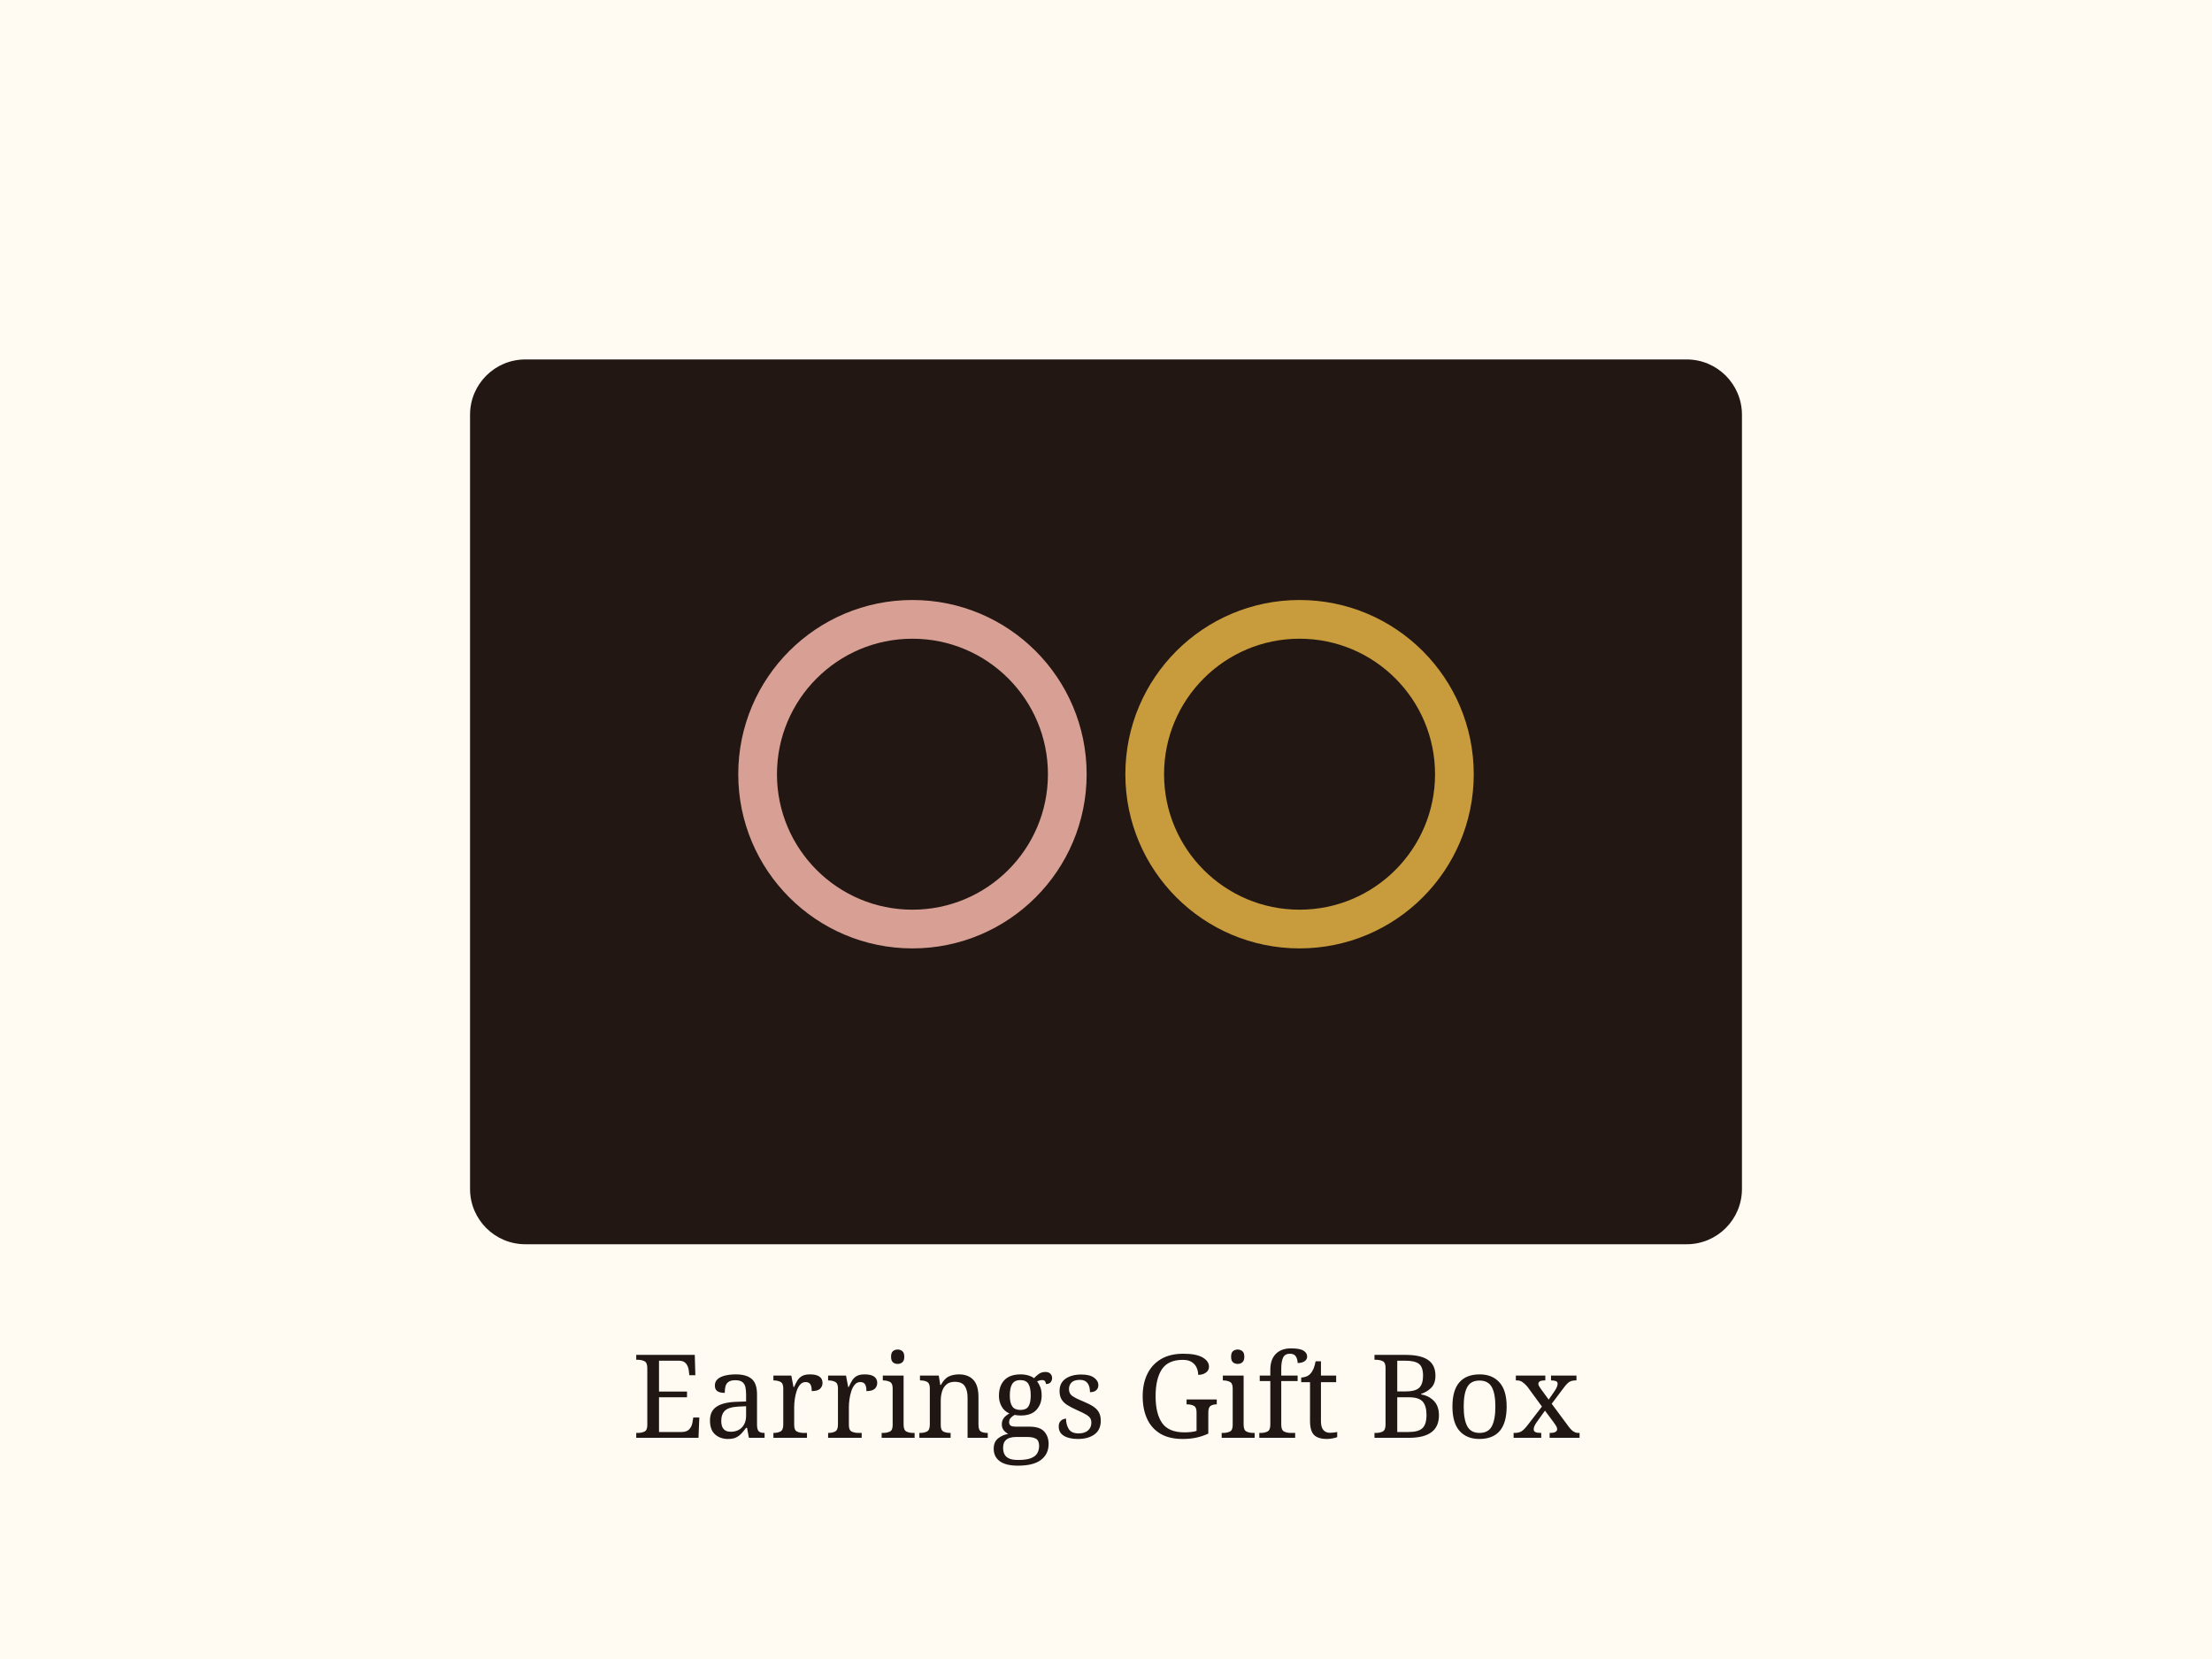
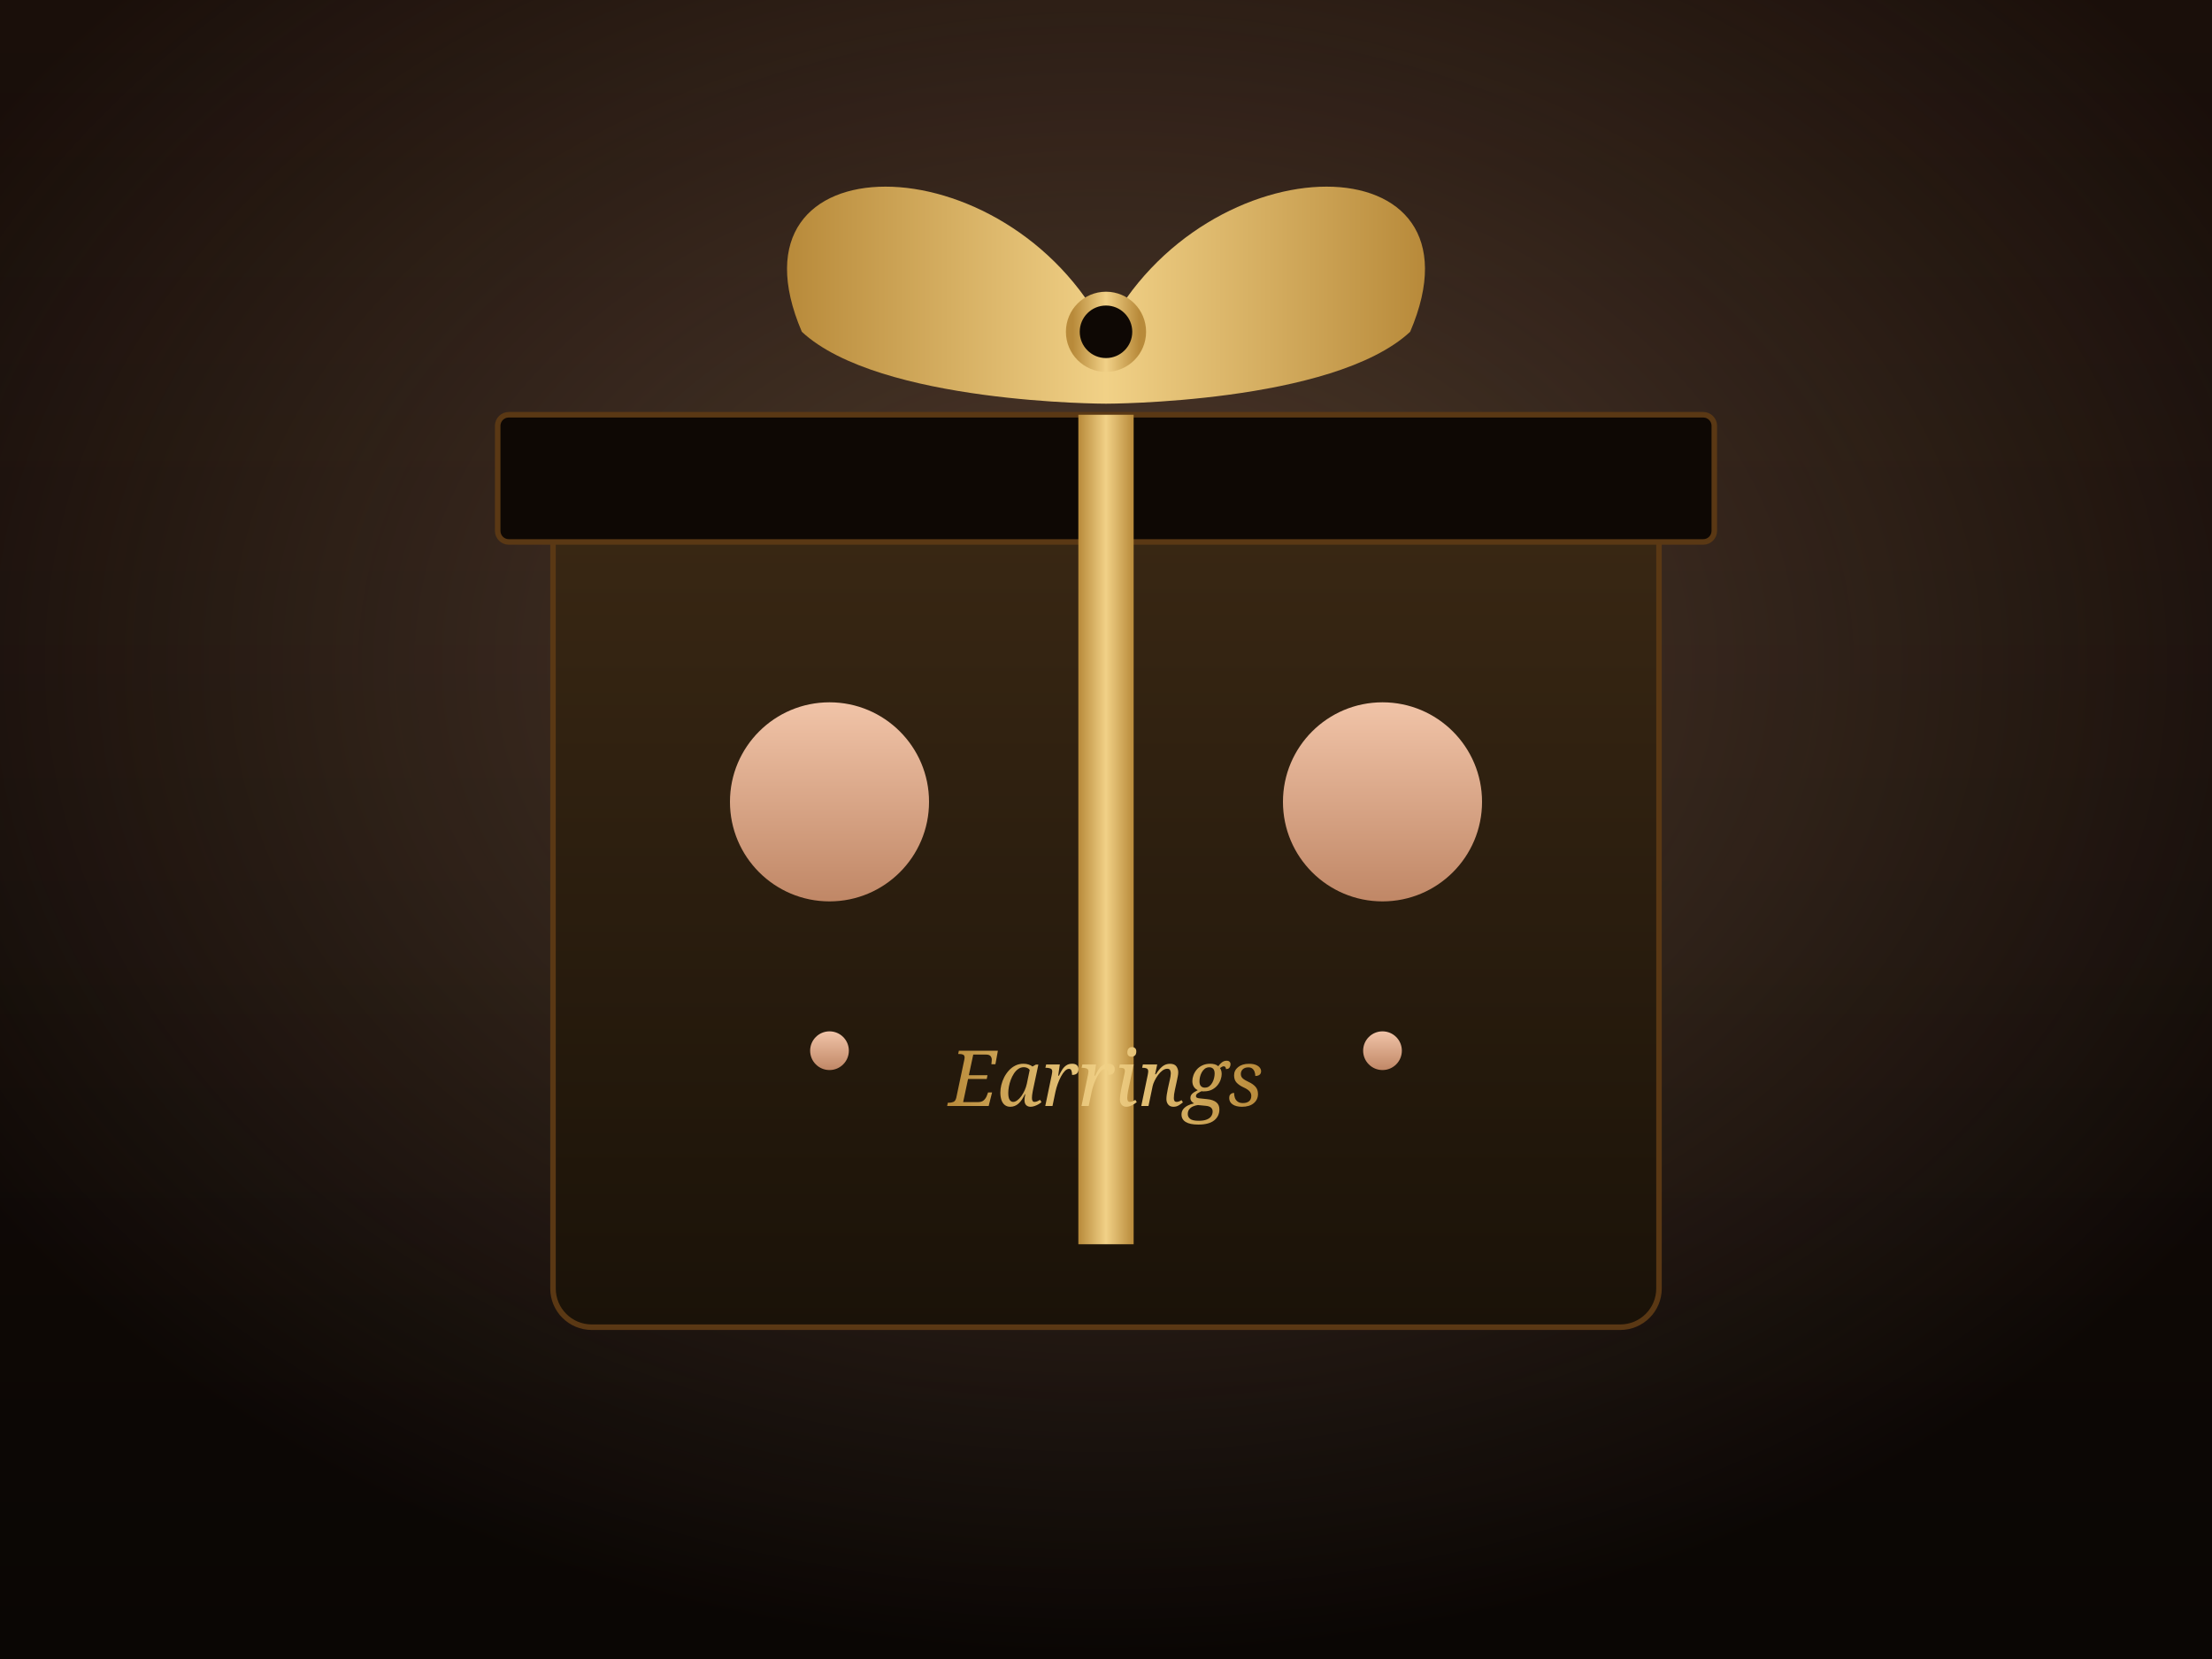
- <svg xmlns="http://www.w3.org/2000/svg" width="800" height="600" viewBox="0 0 800 600">
-   <rect width="800" height="600" fill="#fffaf2" />
-   <rect x="170" y="130" width="460" height="320" rx="20" fill="#231713" />
-   <circle cx="330" cy="280" r="56" fill="none" stroke="#d8a094" stroke-width="14" />
-   <circle cx="470" cy="280" r="56" fill="none" stroke="#c89b3c" stroke-width="14" />
-   <text x="400" y="520" text-anchor="middle" font-family="Georgia,serif" font-size="42" fill="#201714">Earrings Gift Box</text>
+ <svg xmlns="http://www.w3.org/2000/svg" viewBox="0 0 800 600" preserveAspectRatio="xMidYMid slice">
+   <defs>
+     <linearGradient id="bg" x1="0" y1="0" x2="0" y2="1">
+       <stop offset="0" stop-color="#1a0f0a" />
+       <stop offset="1" stop-color="#0a0604" />
+     </linearGradient>
+     <radialGradient id="glow" cx="50%" cy="40%" r="60%">
+       <stop offset="0" stop-color="#e9b58a" stop-opacity=".28" />
+       <stop offset="1" stop-color="#e9b58a" stop-opacity="0" />
+     </radialGradient>
+     <linearGradient id="boxG" x1="0" y1="0" x2="0" y2="1">
+       <stop offset="0" stop-color="#3a2814" />
+       <stop offset="1" stop-color="#1a1208" />
+     </linearGradient>
+     <linearGradient id="rose" x1="0" y1="0" x2="0" y2="1">
+       <stop offset="0" stop-color="#f1c4a8" />
+       <stop offset="1" stop-color="#c08766" />
+     </linearGradient>
+     <linearGradient id="ribbon" x1="0" y1="0" x2="1" y2="0">
+       <stop offset="0" stop-color="#b88a3a" />
+       <stop offset=".5" stop-color="#f1d187" />
+       <stop offset="1" stop-color="#b88a3a" />
+     </linearGradient>
+   </defs>
+   <rect width="800" height="600" fill="url(#bg)" />
+   <rect width="800" height="600" fill="url(#glow)" />
+   <g transform="translate(400 300)">
+     <rect x="-200" y="-120" width="400" height="300" rx="14" fill="url(#boxG)" stroke="#5a3814" stroke-width="2" />
+     <rect x="-220" y="-150" width="440" height="46" rx="4" fill="#0e0804" stroke="#5a3814" stroke-width="2" />
+     <rect x="-10" y="-150" width="20" height="300" fill="url(#ribbon)" />
+     <g>
+       <g transform="translate(-100 -10)">
+         <circle r="36" fill="url(#rose)" />
+         <path d="M 0 36 L 0 90" stroke="url(#rose)" stroke-width="3" />
+         <circle cx="0" cy="90" r="7" fill="url(#rose)" />
+       </g>
+       <g transform="translate(100 -10)">
+         <circle r="36" fill="url(#rose)" />
+         <path d="M 0 36 L 0 90" stroke="url(#rose)" stroke-width="3" />
+         <circle cx="0" cy="90" r="7" fill="url(#rose)" />
+       </g>
+     </g>
+     <text x="0" y="100" text-anchor="middle" font-family="Georgia, serif" font-size="28" fill="url(#ribbon)" font-style="italic">Earrings</text>
+     <g transform="translate(0 -180)">
+       <path d="M 0 0 C -36 -70 -140 -70 -110 0 C -82 26 0 26 0 26 C 0 26 82 26 110 0 C 140 -70 36 -70 0 0 Z" fill="url(#ribbon)" />
+       <circle r="12" fill="#0e0804" stroke="url(#ribbon)" stroke-width="5" />
+     </g>
+   </g>
</svg>
